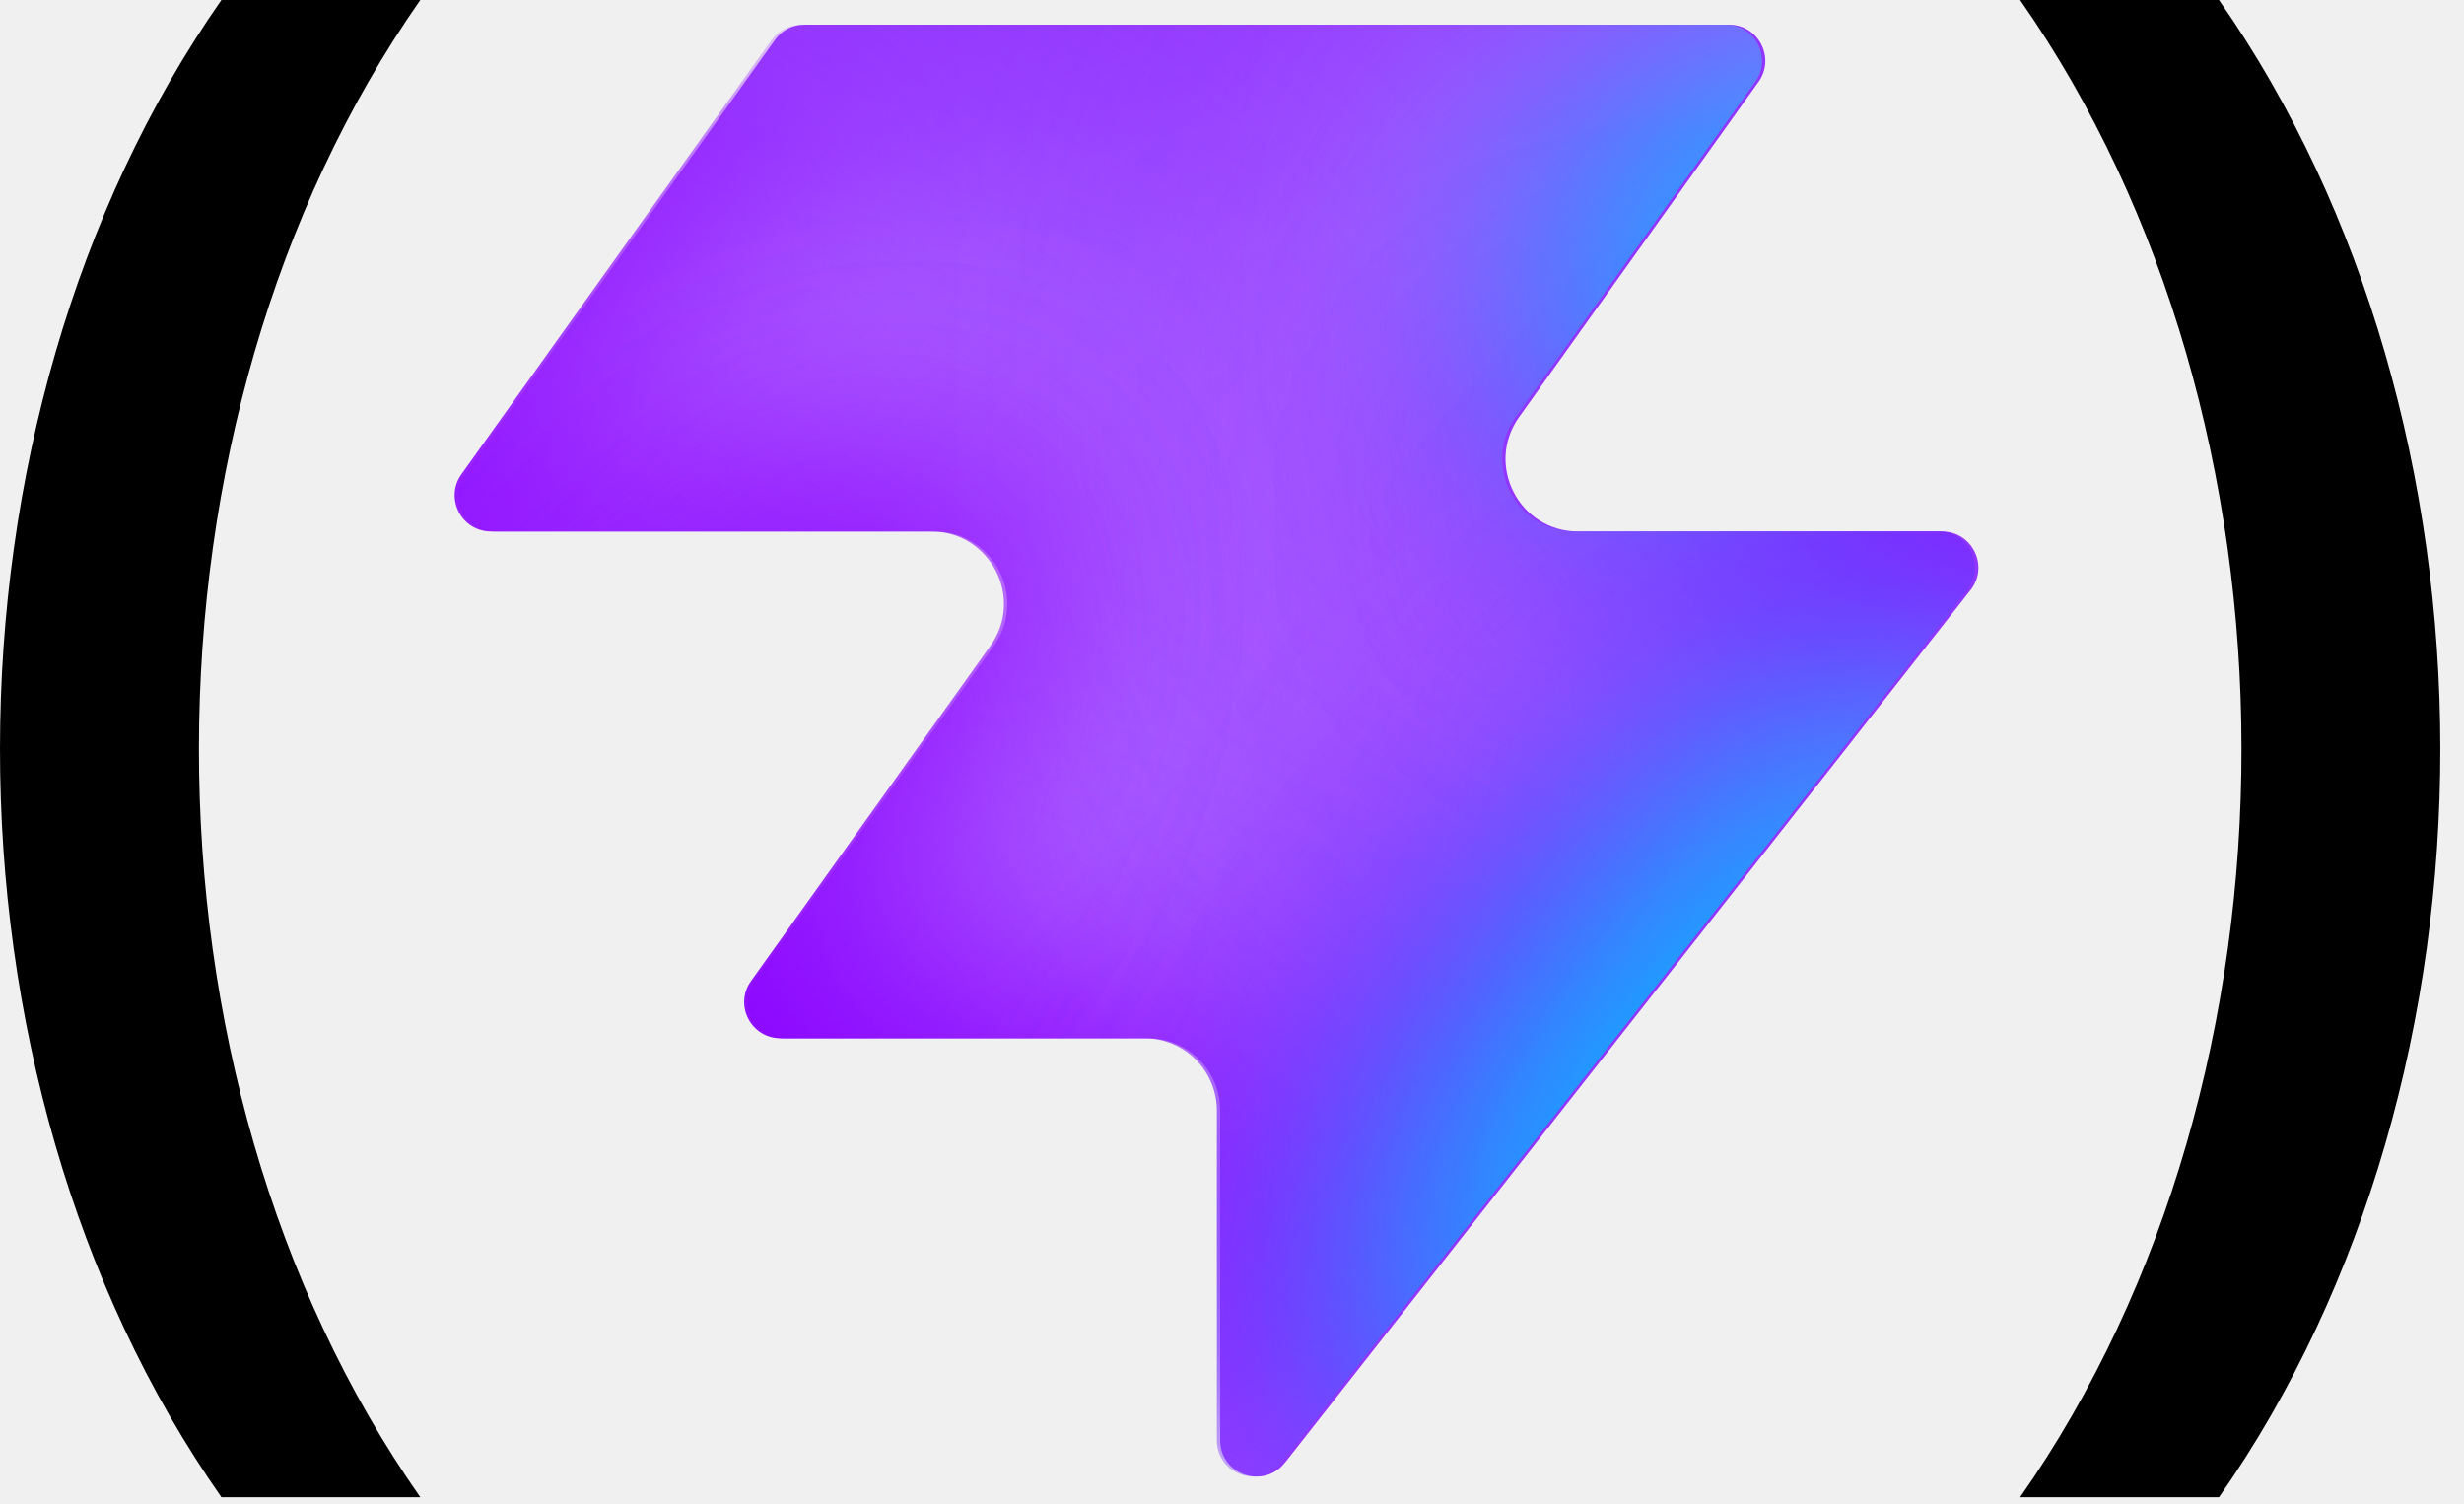
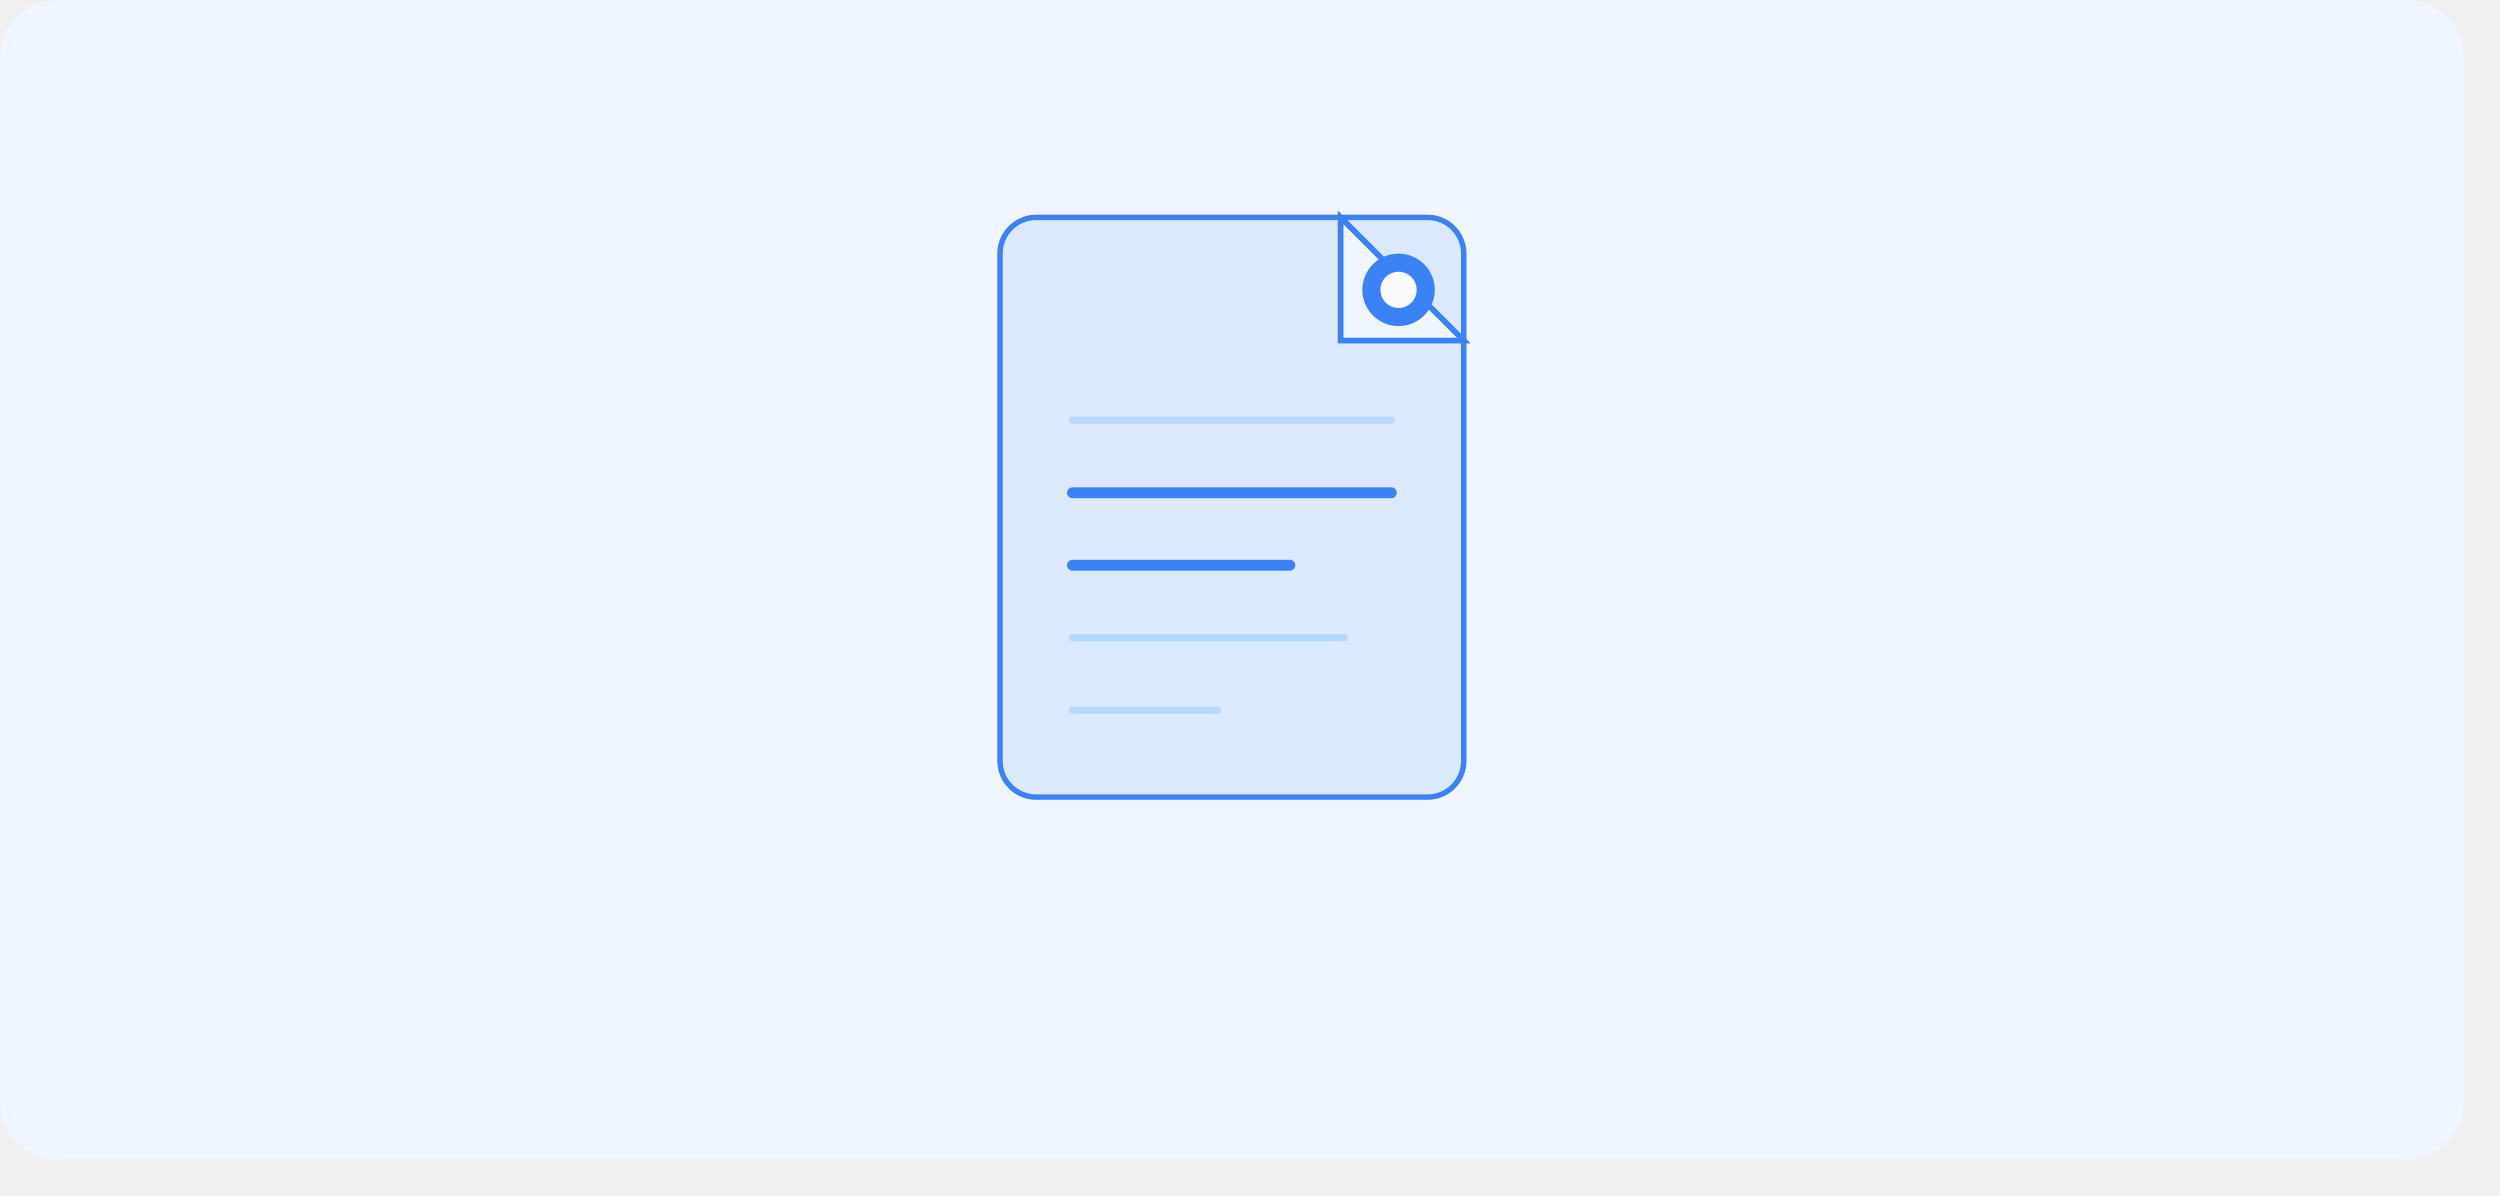
- <svg xmlns="http://www.w3.org/2000/svg" width="77" height="47" fill="none" aria-labelledby="vite-logo-title" viewBox="0 0 77 47">
-   <style>.parenthesis{fill:#000}@media (prefers-color-scheme:dark){.parenthesis{fill:#fff}}</style>
-   <path fill="#9135ff" d="M40.151 45.71c-.663.844-2.02.374-2.02-.699V34.708a2.26 2.26 0 0 0-2.262-2.262H24.493c-.92 0-1.457-1.04-.92-1.788l7.479-10.471c1.07-1.498 0-3.578-1.842-3.578H15.443c-.92 0-1.456-1.04-.92-1.788l9.696-13.576c.213-.297.556-.474.92-.474h28.894c.92 0 1.456 1.04.92 1.788l-7.48 10.472c-1.07 1.497 0 3.578 1.842 3.578h11.376c.944 0 1.474 1.087.89 1.83L40.153 45.712z" />
-   <mask id="a" width="48" height="47" x="14" y="0" maskUnits="userSpaceOnUse" style="mask-type:alpha">
-     <path fill="#000" d="M40.047 45.71c-.663.843-2.02.374-2.02-.699V34.708a2.26 2.26 0 0 0-2.262-2.262H24.389c-.92 0-1.457-1.04-.92-1.788l7.479-10.472c1.07-1.497 0-3.578-1.842-3.578H15.34c-.92 0-1.456-1.04-.92-1.788l9.696-13.575c.213-.297.556-.474.92-.474H53.93c.92 0 1.456 1.04.92 1.788L47.37 13.03c-1.07 1.498 0 3.578 1.842 3.578h11.376c.944 0 1.474 1.088.89 1.831L40.049 45.712z" />
-   </mask>
-   <g mask="url(#a)">
-     <g filter="url(#b)">
-       <ellipse cx="5.508" cy="14.704" fill="#eee6ff" rx="5.508" ry="14.704" transform="rotate(269.814 20.96 11.29)scale(-1 1)" />
-     </g>
-     <g filter="url(#c)">
-       <ellipse cx="10.399" cy="29.851" fill="#eee6ff" rx="10.399" ry="29.851" transform="rotate(89.814 -16.902 -8.275)scale(1 -1)" />
-     </g>
-     <g filter="url(#d)">
-       <ellipse cx="5.508" cy="30.487" fill="#8900ff" rx="5.508" ry="30.487" transform="rotate(89.814 -19.197 -7.127)scale(1 -1)" />
-     </g>
-     <g filter="url(#e)">
-       <ellipse cx="5.508" cy="30.599" fill="#8900ff" rx="5.508" ry="30.599" transform="rotate(89.814 -25.928 4.177)scale(1 -1)" />
-     </g>
-     <g filter="url(#f)">
-       <ellipse cx="5.508" cy="30.599" fill="#8900ff" rx="5.508" ry="30.599" transform="rotate(89.814 -25.738 5.52)scale(1 -1)" />
-     </g>
-     <g filter="url(#g)">
-       <ellipse cx="14.072" cy="22.078" fill="#eee6ff" rx="14.072" ry="22.078" transform="rotate(93.35 31.245 55.578)scale(-1 1)" />
-     </g>
-     <g filter="url(#h)">
-       <ellipse cx="3.47" cy="21.501" fill="#8900ff" rx="3.47" ry="21.501" transform="rotate(89.009 35.419 55.202)scale(-1 1)" />
-     </g>
-     <g filter="url(#i)">
-       <ellipse cx="3.47" cy="21.501" fill="#8900ff" rx="3.47" ry="21.501" transform="rotate(89.009 35.419 55.202)scale(-1 1)" />
-     </g>
-     <g filter="url(#j)">
-       <ellipse cx="14.592" cy="9.743" fill="#8900ff" rx="4.407" ry="29.108" transform="rotate(39.51 14.592 9.743)" />
-     </g>
-     <g filter="url(#k)">
-       <ellipse cx="61.728" cy="-5.321" fill="#8900ff" rx="4.407" ry="29.108" transform="rotate(37.892 61.728 -5.32)" />
-     </g>
-     <g filter="url(#l)">
-       <ellipse cx="55.618" cy="7.104" fill="#00c2ff" rx="5.971" ry="9.665" transform="rotate(37.892 55.618 7.104)" />
-     </g>
-     <g filter="url(#m)">
-       <ellipse cx="12.326" cy="39.103" fill="#8900ff" rx="4.407" ry="29.108" transform="rotate(37.892 12.326 39.103)" />
-     </g>
-     <g filter="url(#n)">
-       <ellipse cx="12.326" cy="39.103" fill="#8900ff" rx="4.407" ry="29.108" transform="rotate(37.892 12.326 39.103)" />
-     </g>
-     <g filter="url(#o)">
-       <ellipse cx="49.857" cy="30.678" fill="#8900ff" rx="4.407" ry="29.108" transform="rotate(37.892 49.857 30.678)" />
-     </g>
-     <g filter="url(#p)">
-       <ellipse cx="52.623" cy="33.171" fill="#00c2ff" rx="5.971" ry="15.297" transform="rotate(37.892 52.623 33.17)" />
-     </g>
+ <svg xmlns="http://www.w3.org/2000/svg" width="100%" viewBox="0 0 690 330" role="img" style="">
+   <rect width="680" height="320" rx="16" style="fill:rgb(239, 246, 255);stroke:none;color:rgb(0, 0, 0);stroke-width:1px;stroke-linecap:butt;stroke-linejoin:miter;opacity:1;font-family:&quot;Anthropic Sans&quot;, -apple-system, BlinkMacSystemFont, &quot;Segoe UI&quot;, sans-serif;font-size:16px;font-weight:400;text-anchor:start;dominant-baseline:auto" />
+   <g transform="translate(276, 60)" style="fill:rgb(0, 0, 0);stroke:none;color:rgb(0, 0, 0);stroke-width:1px;stroke-linecap:butt;stroke-linejoin:miter;opacity:1;font-family:&quot;Anthropic Sans&quot;, -apple-system, BlinkMacSystemFont, &quot;Segoe UI&quot;, sans-serif;font-size:16px;font-weight:400;text-anchor:start;dominant-baseline:auto">
+     <rect x="0" y="0" width="128" height="160" rx="10" style="fill:rgb(219, 234, 254);stroke:rgb(59, 130, 246);color:rgb(0, 0, 0);stroke-width:1.5px;stroke-linecap:butt;stroke-linejoin:miter;opacity:1;font-family:&quot;Anthropic Sans&quot;, -apple-system, BlinkMacSystemFont, &quot;Segoe UI&quot;, sans-serif;font-size:16px;font-weight:400;text-anchor:start;dominant-baseline:auto" />
+     <polygon points="94,0 128,34 94,34" style="fill:rgb(239, 246, 255);stroke:rgb(59, 130, 246);color:rgb(0, 0, 0);stroke-width:1.5px;stroke-linecap:butt;stroke-linejoin:miter;opacity:1;font-family:&quot;Anthropic Sans&quot;, -apple-system, BlinkMacSystemFont, &quot;Segoe UI&quot;, sans-serif;font-size:16px;font-weight:400;text-anchor:start;dominant-baseline:auto" />
+     <polygon points="94,0 128,34 94,34" fill="none" stroke="#3b82f6" stroke-width="1.5" style="fill:none;stroke:rgb(59, 130, 246);color:rgb(0, 0, 0);stroke-width:1.5px;stroke-linecap:butt;stroke-linejoin:miter;opacity:1;font-family:&quot;Anthropic Sans&quot;, -apple-system, BlinkMacSystemFont, &quot;Segoe UI&quot;, sans-serif;font-size:16px;font-weight:400;text-anchor:start;dominant-baseline:auto" />
+     <line x1="20" y1="56" x2="108" y2="56" style="fill:rgb(0, 0, 0);stroke:rgb(147, 197, 253);color:rgb(0, 0, 0);stroke-width:2px;stroke-linecap:round;stroke-linejoin:miter;opacity:0.5;font-family:&quot;Anthropic Sans&quot;, -apple-system, BlinkMacSystemFont, &quot;Segoe UI&quot;, sans-serif;font-size:16px;font-weight:400;text-anchor:start;dominant-baseline:auto" />
+     <line x1="20" y1="76" x2="108" y2="76" style="fill:rgb(0, 0, 0);stroke:rgb(59, 130, 246);color:rgb(0, 0, 0);stroke-width:3px;stroke-linecap:round;stroke-linejoin:miter;opacity:1;font-family:&quot;Anthropic Sans&quot;, -apple-system, BlinkMacSystemFont, &quot;Segoe UI&quot;, sans-serif;font-size:16px;font-weight:400;text-anchor:start;dominant-baseline:auto" />
+     <line x1="20" y1="96" x2="80" y2="96" style="fill:rgb(0, 0, 0);stroke:rgb(59, 130, 246);color:rgb(0, 0, 0);stroke-width:3px;stroke-linecap:round;stroke-linejoin:miter;opacity:1;font-family:&quot;Anthropic Sans&quot;, -apple-system, BlinkMacSystemFont, &quot;Segoe UI&quot;, sans-serif;font-size:16px;font-weight:400;text-anchor:start;dominant-baseline:auto" />
+     <line x1="20" y1="116" x2="95" y2="116" style="fill:rgb(0, 0, 0);stroke:rgb(147, 197, 253);color:rgb(0, 0, 0);stroke-width:2px;stroke-linecap:round;stroke-linejoin:miter;opacity:0.5;font-family:&quot;Anthropic Sans&quot;, -apple-system, BlinkMacSystemFont, &quot;Segoe UI&quot;, sans-serif;font-size:16px;font-weight:400;text-anchor:start;dominant-baseline:auto" />
+     <line x1="20" y1="136" x2="60" y2="136" style="fill:rgb(0, 0, 0);stroke:rgb(147, 197, 253);color:rgb(0, 0, 0);stroke-width:2px;stroke-linecap:round;stroke-linejoin:miter;opacity:0.5;font-family:&quot;Anthropic Sans&quot;, -apple-system, BlinkMacSystemFont, &quot;Segoe UI&quot;, sans-serif;font-size:16px;font-weight:400;text-anchor:start;dominant-baseline:auto" />
+     <circle cx="110" cy="20" r="10" style="fill:rgb(59, 130, 246);stroke:none;color:rgb(0, 0, 0);stroke-width:1px;stroke-linecap:butt;stroke-linejoin:miter;opacity:1;font-family:&quot;Anthropic Sans&quot;, -apple-system, BlinkMacSystemFont, &quot;Segoe UI&quot;, sans-serif;font-size:16px;font-weight:400;text-anchor:start;dominant-baseline:auto" />
+     <circle cx="110" cy="20" r="5" style="fill:rgb(248, 250, 252);stroke:none;color:rgb(0, 0, 0);stroke-width:1px;stroke-linecap:butt;stroke-linejoin:miter;opacity:1;font-family:&quot;Anthropic Sans&quot;, -apple-system, BlinkMacSystemFont, &quot;Segoe UI&quot;, sans-serif;font-size:16px;font-weight:400;text-anchor:start;dominant-baseline:auto" />
  </g>
-   <path d="M6.919 0c-9.198 13.166-9.252 33.575 0 46.789h6.215c-9.25-13.214-9.196-33.623 0-46.789zm62.424 0h-6.215c9.198 13.166 9.252 33.575 0 46.789h6.215c9.25-13.214 9.196-33.623 0-46.789" class="parenthesis" />
-   <defs>
-     <filter id="b" width="60.045" height="41.654" x="-5.564" y="16.92" color-interpolation-filters="sRGB" filterUnits="userSpaceOnUse">
-       <feFlood flood-opacity="0" result="BackgroundImageFix" />
-       <feBlend in="SourceGraphic" in2="BackgroundImageFix" result="shape" />
-       <feGaussianBlur result="effect1_foregroundBlur_2002_17286" stdDeviation="7.659" />
-     </filter>
-     <filter id="c" width="90.34" height="51.437" x="-40.407" y="-6.762" color-interpolation-filters="sRGB" filterUnits="userSpaceOnUse">
-       <feFlood flood-opacity="0" result="BackgroundImageFix" />
-       <feBlend in="SourceGraphic" in2="BackgroundImageFix" result="shape" />
-       <feGaussianBlur result="effect1_foregroundBlur_2002_17286" stdDeviation="7.659" />
-     </filter>
-     <filter id="d" width="79.355" height="29.4" x="-35.435" y="2.801" color-interpolation-filters="sRGB" filterUnits="userSpaceOnUse">
-       <feFlood flood-opacity="0" result="BackgroundImageFix" />
-       <feBlend in="SourceGraphic" in2="BackgroundImageFix" result="shape" />
-       <feGaussianBlur result="effect1_foregroundBlur_2002_17286" stdDeviation="4.596" />
-     </filter>
-     <filter id="e" width="79.579" height="29.4" x="-30.84" y="20.8" color-interpolation-filters="sRGB" filterUnits="userSpaceOnUse">
-       <feFlood flood-opacity="0" result="BackgroundImageFix" />
-       <feBlend in="SourceGraphic" in2="BackgroundImageFix" result="shape" />
-       <feGaussianBlur result="effect1_foregroundBlur_2002_17286" stdDeviation="4.596" />
-     </filter>
-     <filter id="f" width="79.579" height="29.4" x="-29.307" y="21.949" color-interpolation-filters="sRGB" filterUnits="userSpaceOnUse">
-       <feFlood flood-opacity="0" result="BackgroundImageFix" />
-       <feBlend in="SourceGraphic" in2="BackgroundImageFix" result="shape" />
-       <feGaussianBlur result="effect1_foregroundBlur_2002_17286" stdDeviation="4.596" />
-     </filter>
-     <filter id="g" width="74.749" height="58.852" x="29.961" y="-17.13" color-interpolation-filters="sRGB" filterUnits="userSpaceOnUse">
-       <feFlood flood-opacity="0" result="BackgroundImageFix" />
-       <feBlend in="SourceGraphic" in2="BackgroundImageFix" result="shape" />
-       <feGaussianBlur result="effect1_foregroundBlur_2002_17286" stdDeviation="7.659" />
-     </filter>
-     <filter id="h" width="61.377" height="25.362" x="37.754" y="3.055" color-interpolation-filters="sRGB" filterUnits="userSpaceOnUse">
-       <feFlood flood-opacity="0" result="BackgroundImageFix" />
-       <feBlend in="SourceGraphic" in2="BackgroundImageFix" result="shape" />
-       <feGaussianBlur result="effect1_foregroundBlur_2002_17286" stdDeviation="4.596" />
-     </filter>
-     <filter id="i" width="61.377" height="25.362" x="37.754" y="3.055" color-interpolation-filters="sRGB" filterUnits="userSpaceOnUse">
-       <feFlood flood-opacity="0" result="BackgroundImageFix" />
-       <feBlend in="SourceGraphic" in2="BackgroundImageFix" result="shape" />
-       <feGaussianBlur result="effect1_foregroundBlur_2002_17286" stdDeviation="4.596" />
-     </filter>
-     <filter id="j" width="56.045" height="63.649" x="-13.43" y="-22.082" color-interpolation-filters="sRGB" filterUnits="userSpaceOnUse">
-       <feFlood flood-opacity="0" result="BackgroundImageFix" />
-       <feBlend in="SourceGraphic" in2="BackgroundImageFix" result="shape" />
-       <feGaussianBlur result="effect1_foregroundBlur_2002_17286" stdDeviation="4.596" />
-     </filter>
-     <filter id="k" width="54.814" height="64.646" x="34.321" y="-37.644" color-interpolation-filters="sRGB" filterUnits="userSpaceOnUse">
-       <feFlood flood-opacity="0" result="BackgroundImageFix" />
-       <feBlend in="SourceGraphic" in2="BackgroundImageFix" result="shape" />
-       <feGaussianBlur result="effect1_foregroundBlur_2002_17286" stdDeviation="4.596" />
-     </filter>
-     <filter id="l" width="33.541" height="35.313" x="38.847" y="-10.552" color-interpolation-filters="sRGB" filterUnits="userSpaceOnUse">
-       <feFlood flood-opacity="0" result="BackgroundImageFix" />
-       <feBlend in="SourceGraphic" in2="BackgroundImageFix" result="shape" />
-       <feGaussianBlur result="effect1_foregroundBlur_2002_17286" stdDeviation="4.596" />
-     </filter>
-     <filter id="m" width="54.814" height="64.646" x="-15.081" y="6.78" color-interpolation-filters="sRGB" filterUnits="userSpaceOnUse">
-       <feFlood flood-opacity="0" result="BackgroundImageFix" />
-       <feBlend in="SourceGraphic" in2="BackgroundImageFix" result="shape" />
-       <feGaussianBlur result="effect1_foregroundBlur_2002_17286" stdDeviation="4.596" />
-     </filter>
-     <filter id="n" width="54.814" height="64.646" x="-15.081" y="6.78" color-interpolation-filters="sRGB" filterUnits="userSpaceOnUse">
-       <feFlood flood-opacity="0" result="BackgroundImageFix" />
-       <feBlend in="SourceGraphic" in2="BackgroundImageFix" result="shape" />
-       <feGaussianBlur result="effect1_foregroundBlur_2002_17286" stdDeviation="4.596" />
-     </filter>
-     <filter id="o" width="54.814" height="64.646" x="22.45" y="-1.645" color-interpolation-filters="sRGB" filterUnits="userSpaceOnUse">
-       <feFlood flood-opacity="0" result="BackgroundImageFix" />
-       <feBlend in="SourceGraphic" in2="BackgroundImageFix" result="shape" />
-       <feGaussianBlur result="effect1_foregroundBlur_2002_17286" stdDeviation="4.596" />
-     </filter>
-     <filter id="p" width="39.409" height="43.623" x="32.919" y="11.36" color-interpolation-filters="sRGB" filterUnits="userSpaceOnUse">
-       <feFlood flood-opacity="0" result="BackgroundImageFix" />
-       <feBlend in="SourceGraphic" in2="BackgroundImageFix" result="shape" />
-       <feGaussianBlur result="effect1_foregroundBlur_2002_17286" stdDeviation="4.596" />
-     </filter>
-   </defs>
</svg>
